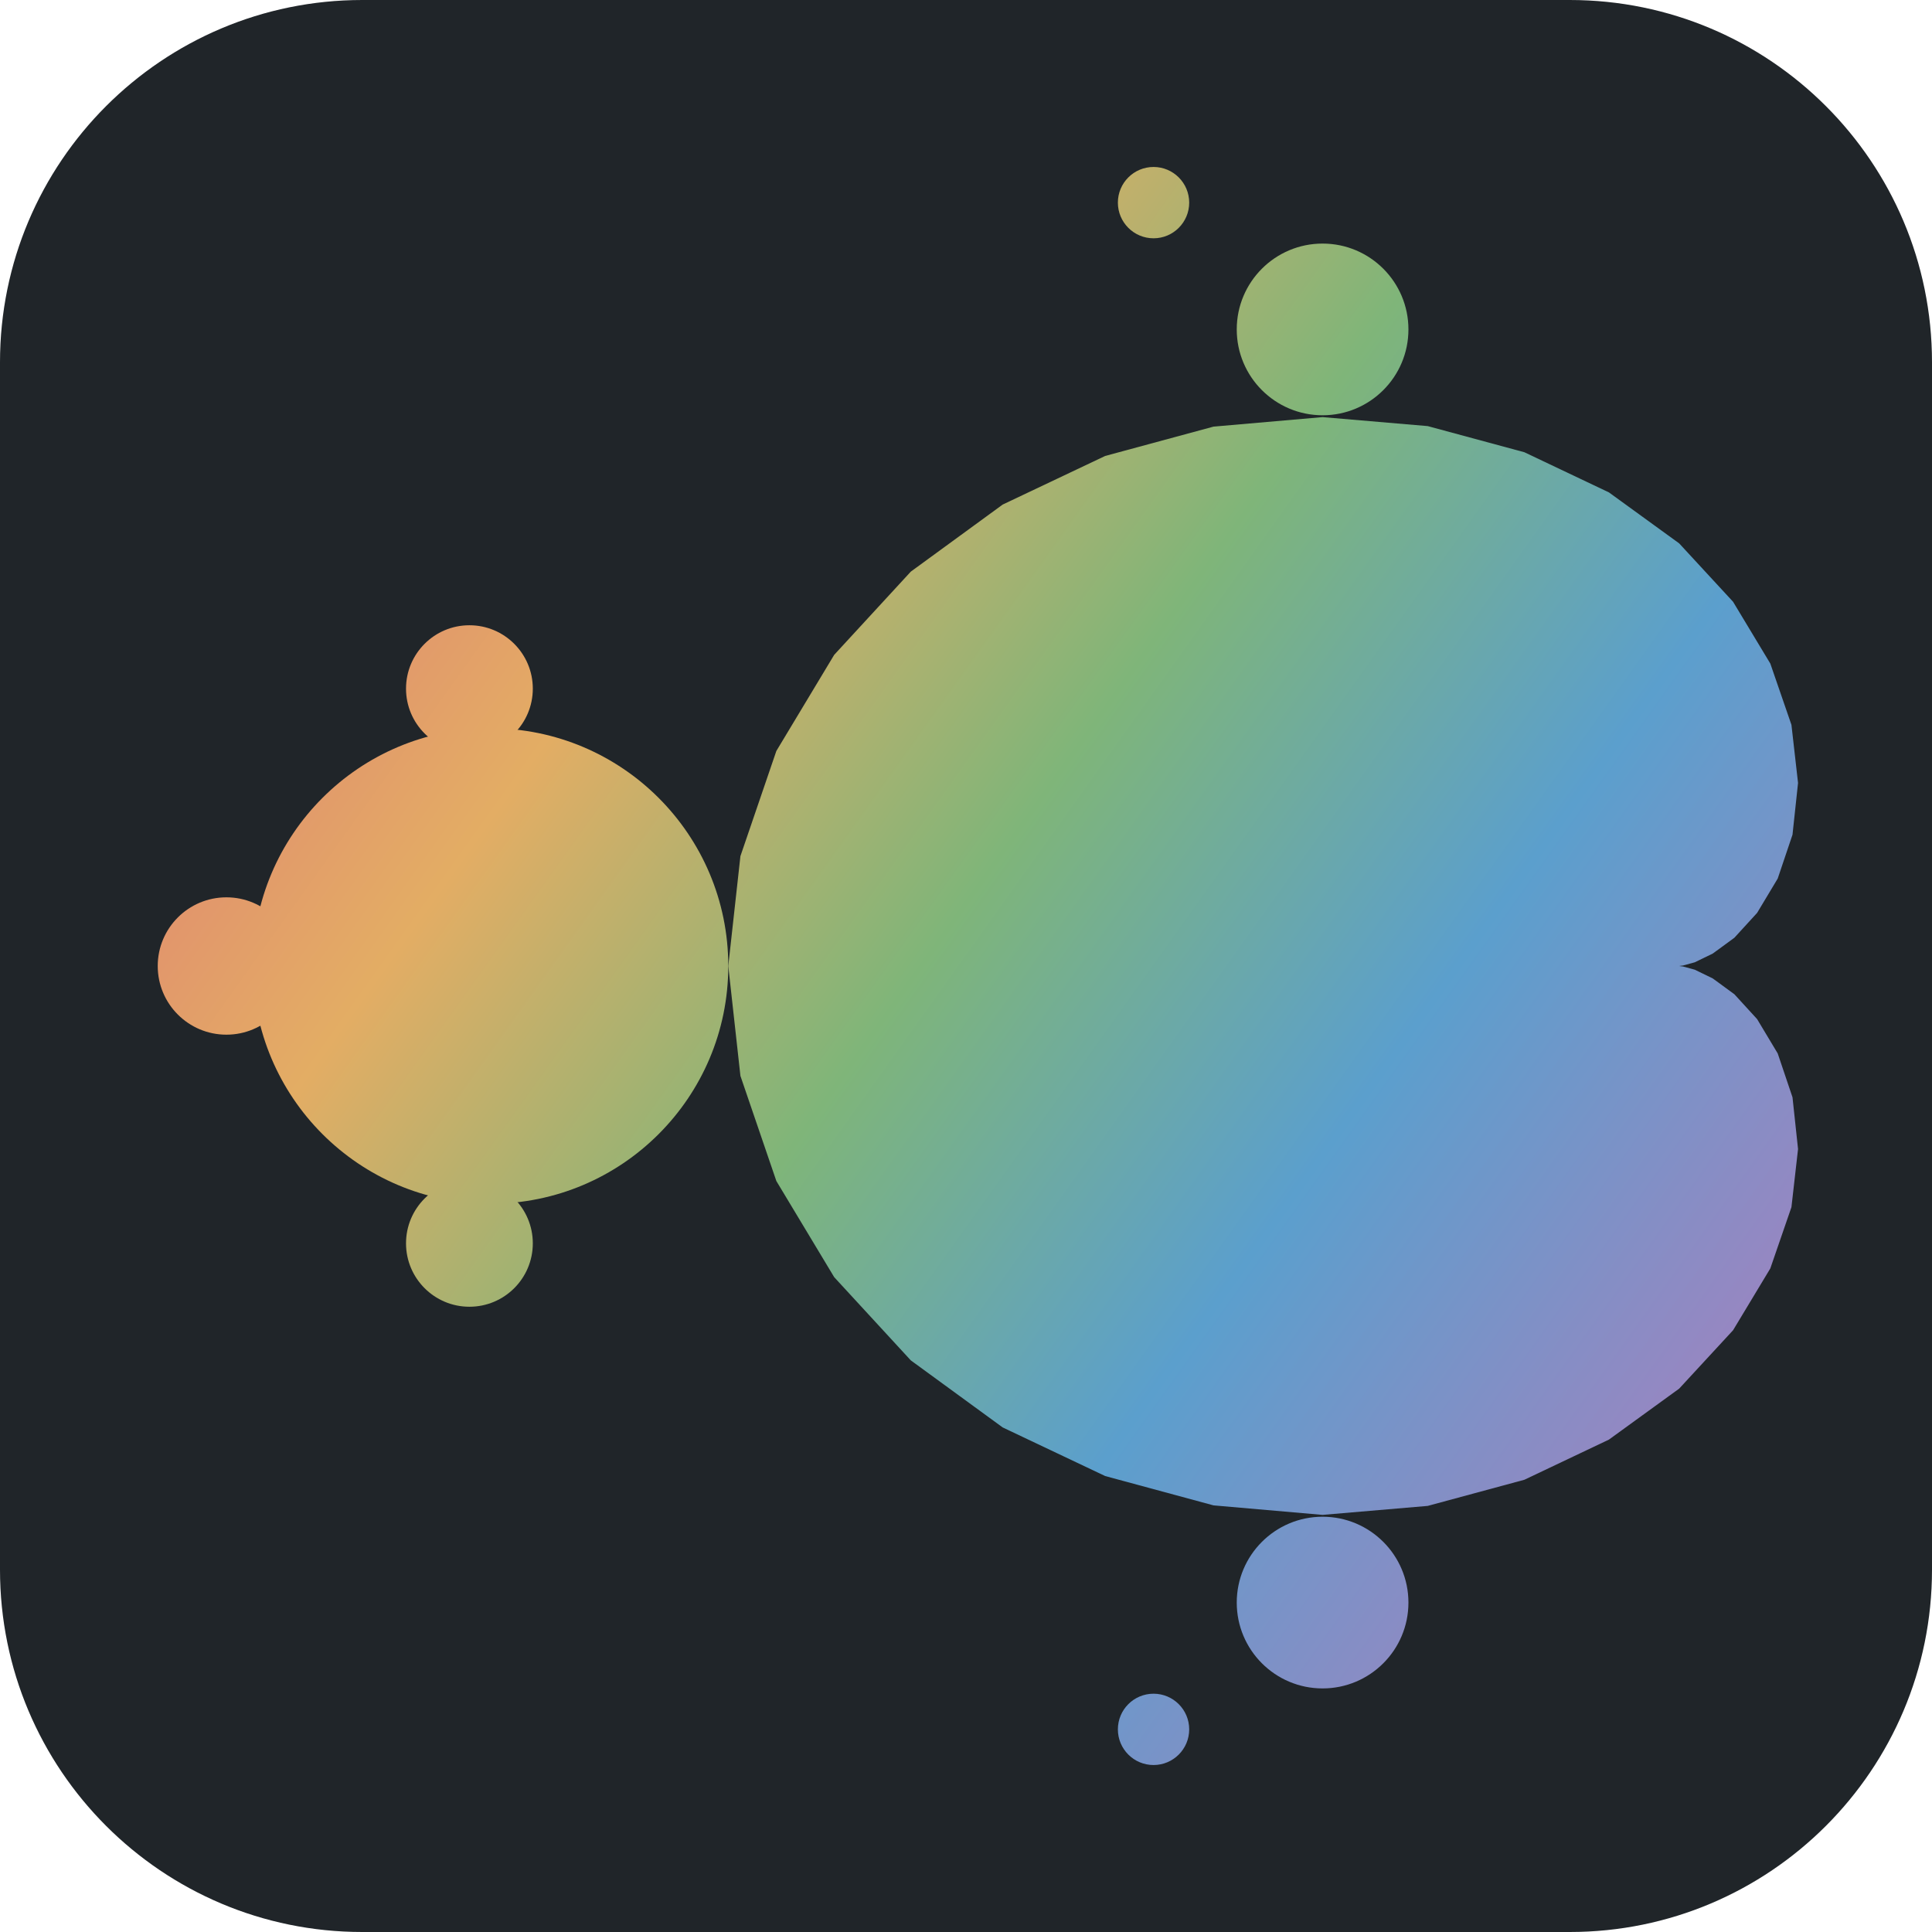
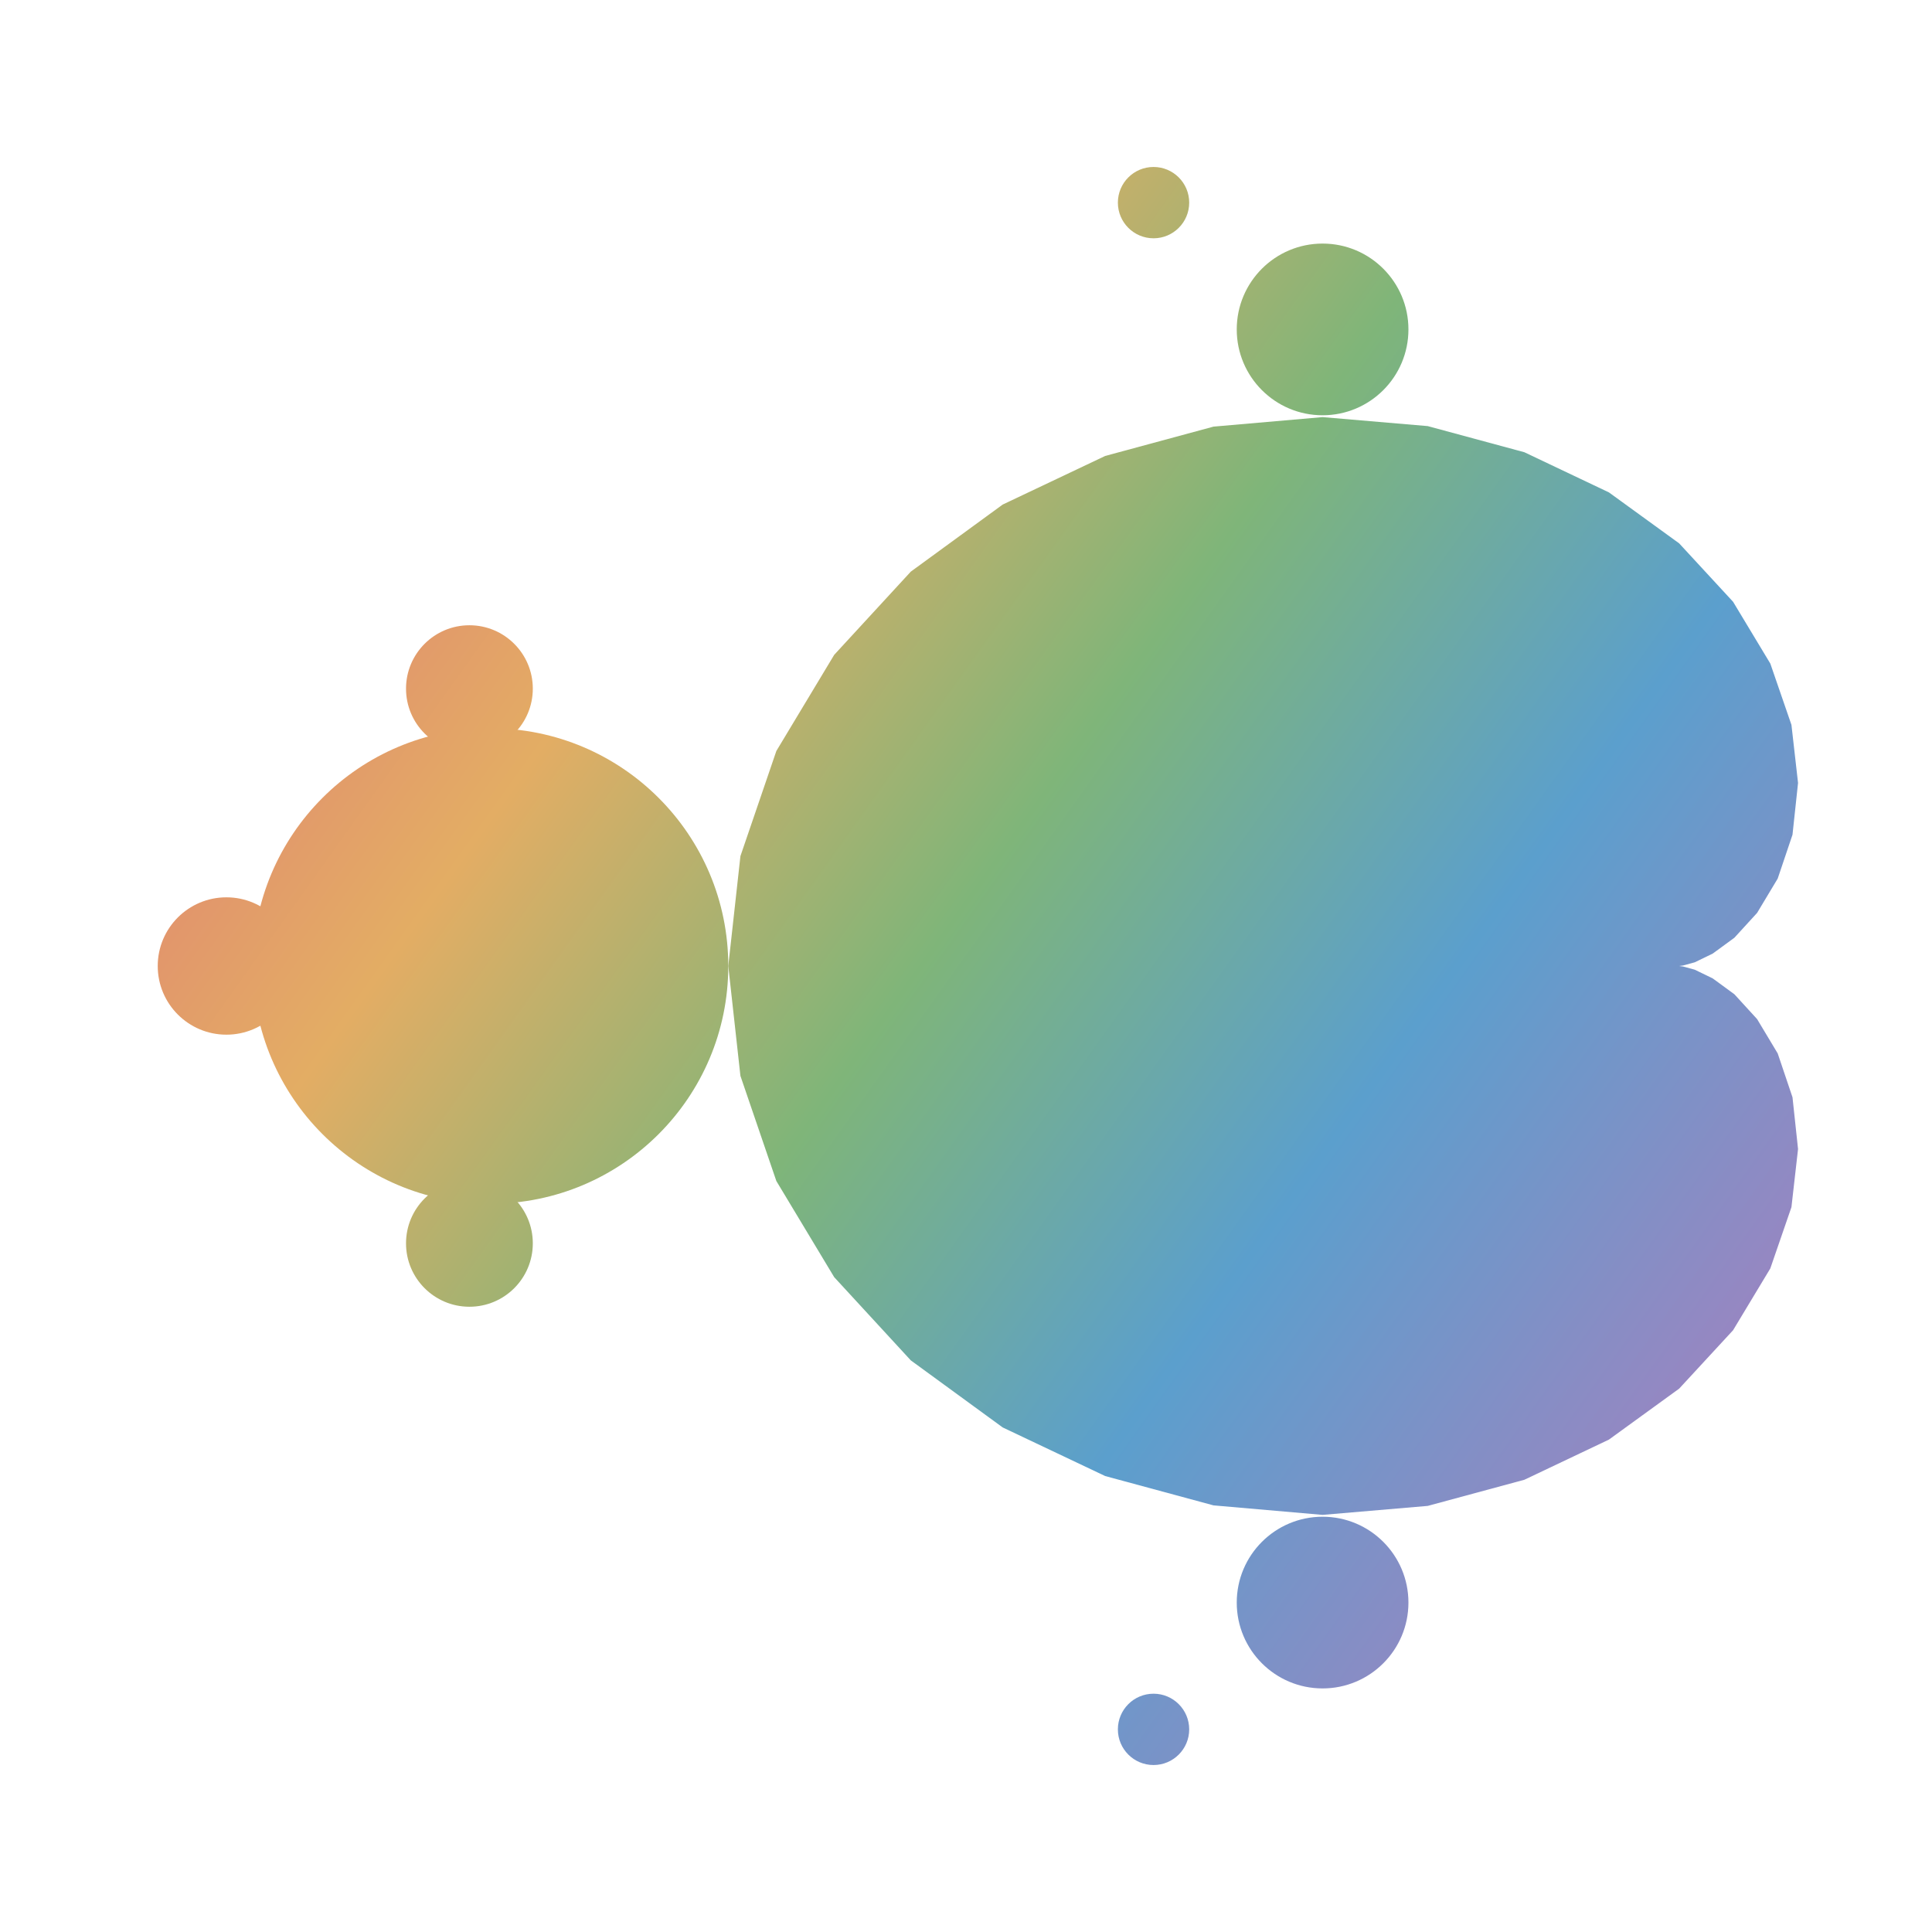
<svg xmlns="http://www.w3.org/2000/svg" viewBox="0 0 64 64" role="img">
  <defs>
    <linearGradient id="spectrum" x1="4" y1="12" x2="60" y2="52" gradientUnits="userSpaceOnUse">
      <stop offset="0" stop-color="#e17b75" />
      <stop offset="0.24" stop-color="#e3ad64" />
      <stop offset="0.48" stop-color="#7fb579" />
      <stop offset="0.72" stop-color="#5b9fcd" />
      <stop offset="1" stop-color="#a083c0" />
    </linearGradient>
  </defs>
-   <rect width="64" height="64" rx="12" fill="#202529" />
  <g fill="url(#spectrum)" transform="translate(4 4) scale(.875)">
    <path d="M59 32 L59.15 31.98 L59.59 31.86 L60.27 31.53 L61.09 30.93 L61.95 29.99 L62.73 28.69 L63.29 27.03 L63.5 25.07 L63.25 22.87 L62.45 20.55 L61.04 18.21 L59 16 L56.34 14.07 L53.14 12.55 L49.48 11.56 L45.5 11.22 L41.37 11.58 L37.27 12.69 L33.39 14.53 L29.91 17.07 L27.01 20.22 L24.82 23.86 L23.46 27.84 L23 32 L23.46 36.16 L24.82 40.14 L27.01 43.78 L29.91 46.93 L33.39 49.47 L37.27 51.31 L41.37 52.42 L45.5 52.78 L49.48 52.44 L53.14 51.45 L56.34 49.93 L59 48 L61.04 45.79 L62.45 43.45 L63.25 41.13 L63.5 38.93 L63.29 36.97 L62.73 35.31 L61.95 34.01 L61.09 33.07 L60.27 32.47 L59.59 32.14 L59.15 32.02 Z" />
    <circle cx="14" cy="32" r="9" />
    <circle cx="4" cy="32" r="2.6" />
    <circle cx="13.2" cy="21.5" r="2.4" />
    <circle cx="13.2" cy="42.5" r="2.4" />
    <circle cx="45.5" cy="7.9" r="3.25" />
    <circle cx="45.5" cy="56.1" r="3.25" />
    <circle cx="39.1" cy="3.1" r="1.35" />
    <circle cx="39.1" cy="60.9" r="1.35" />
  </g>
</svg>
